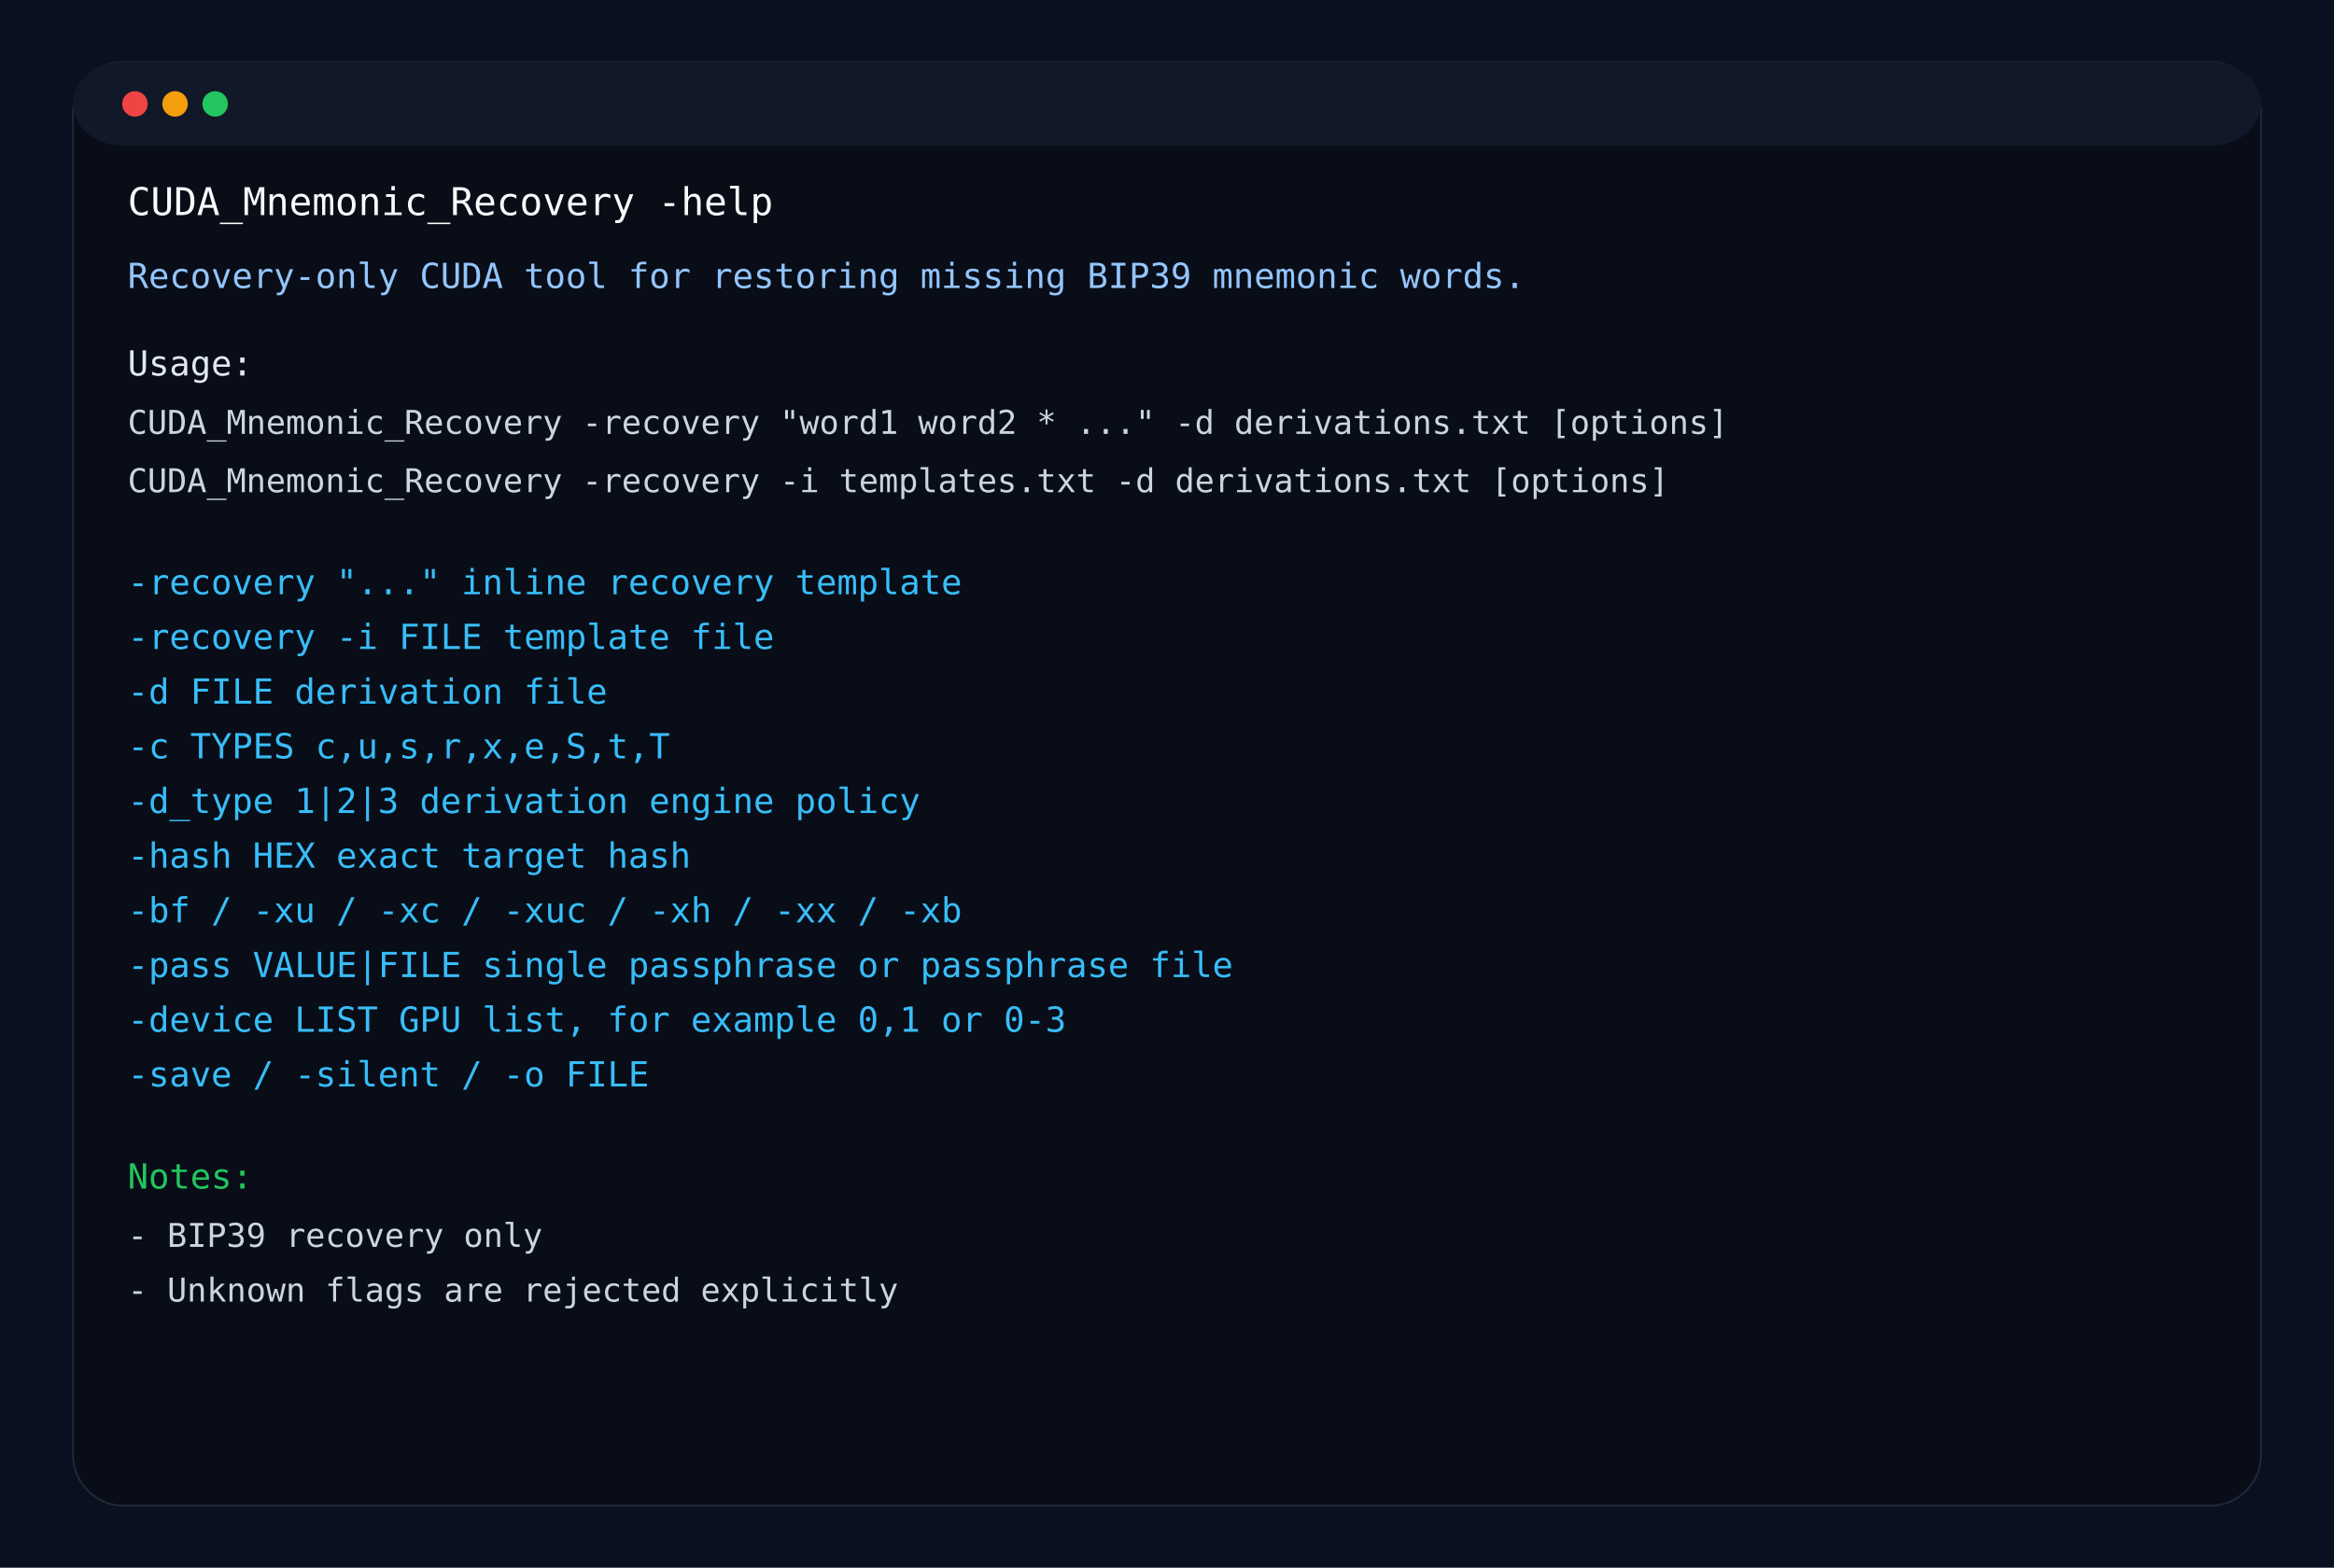
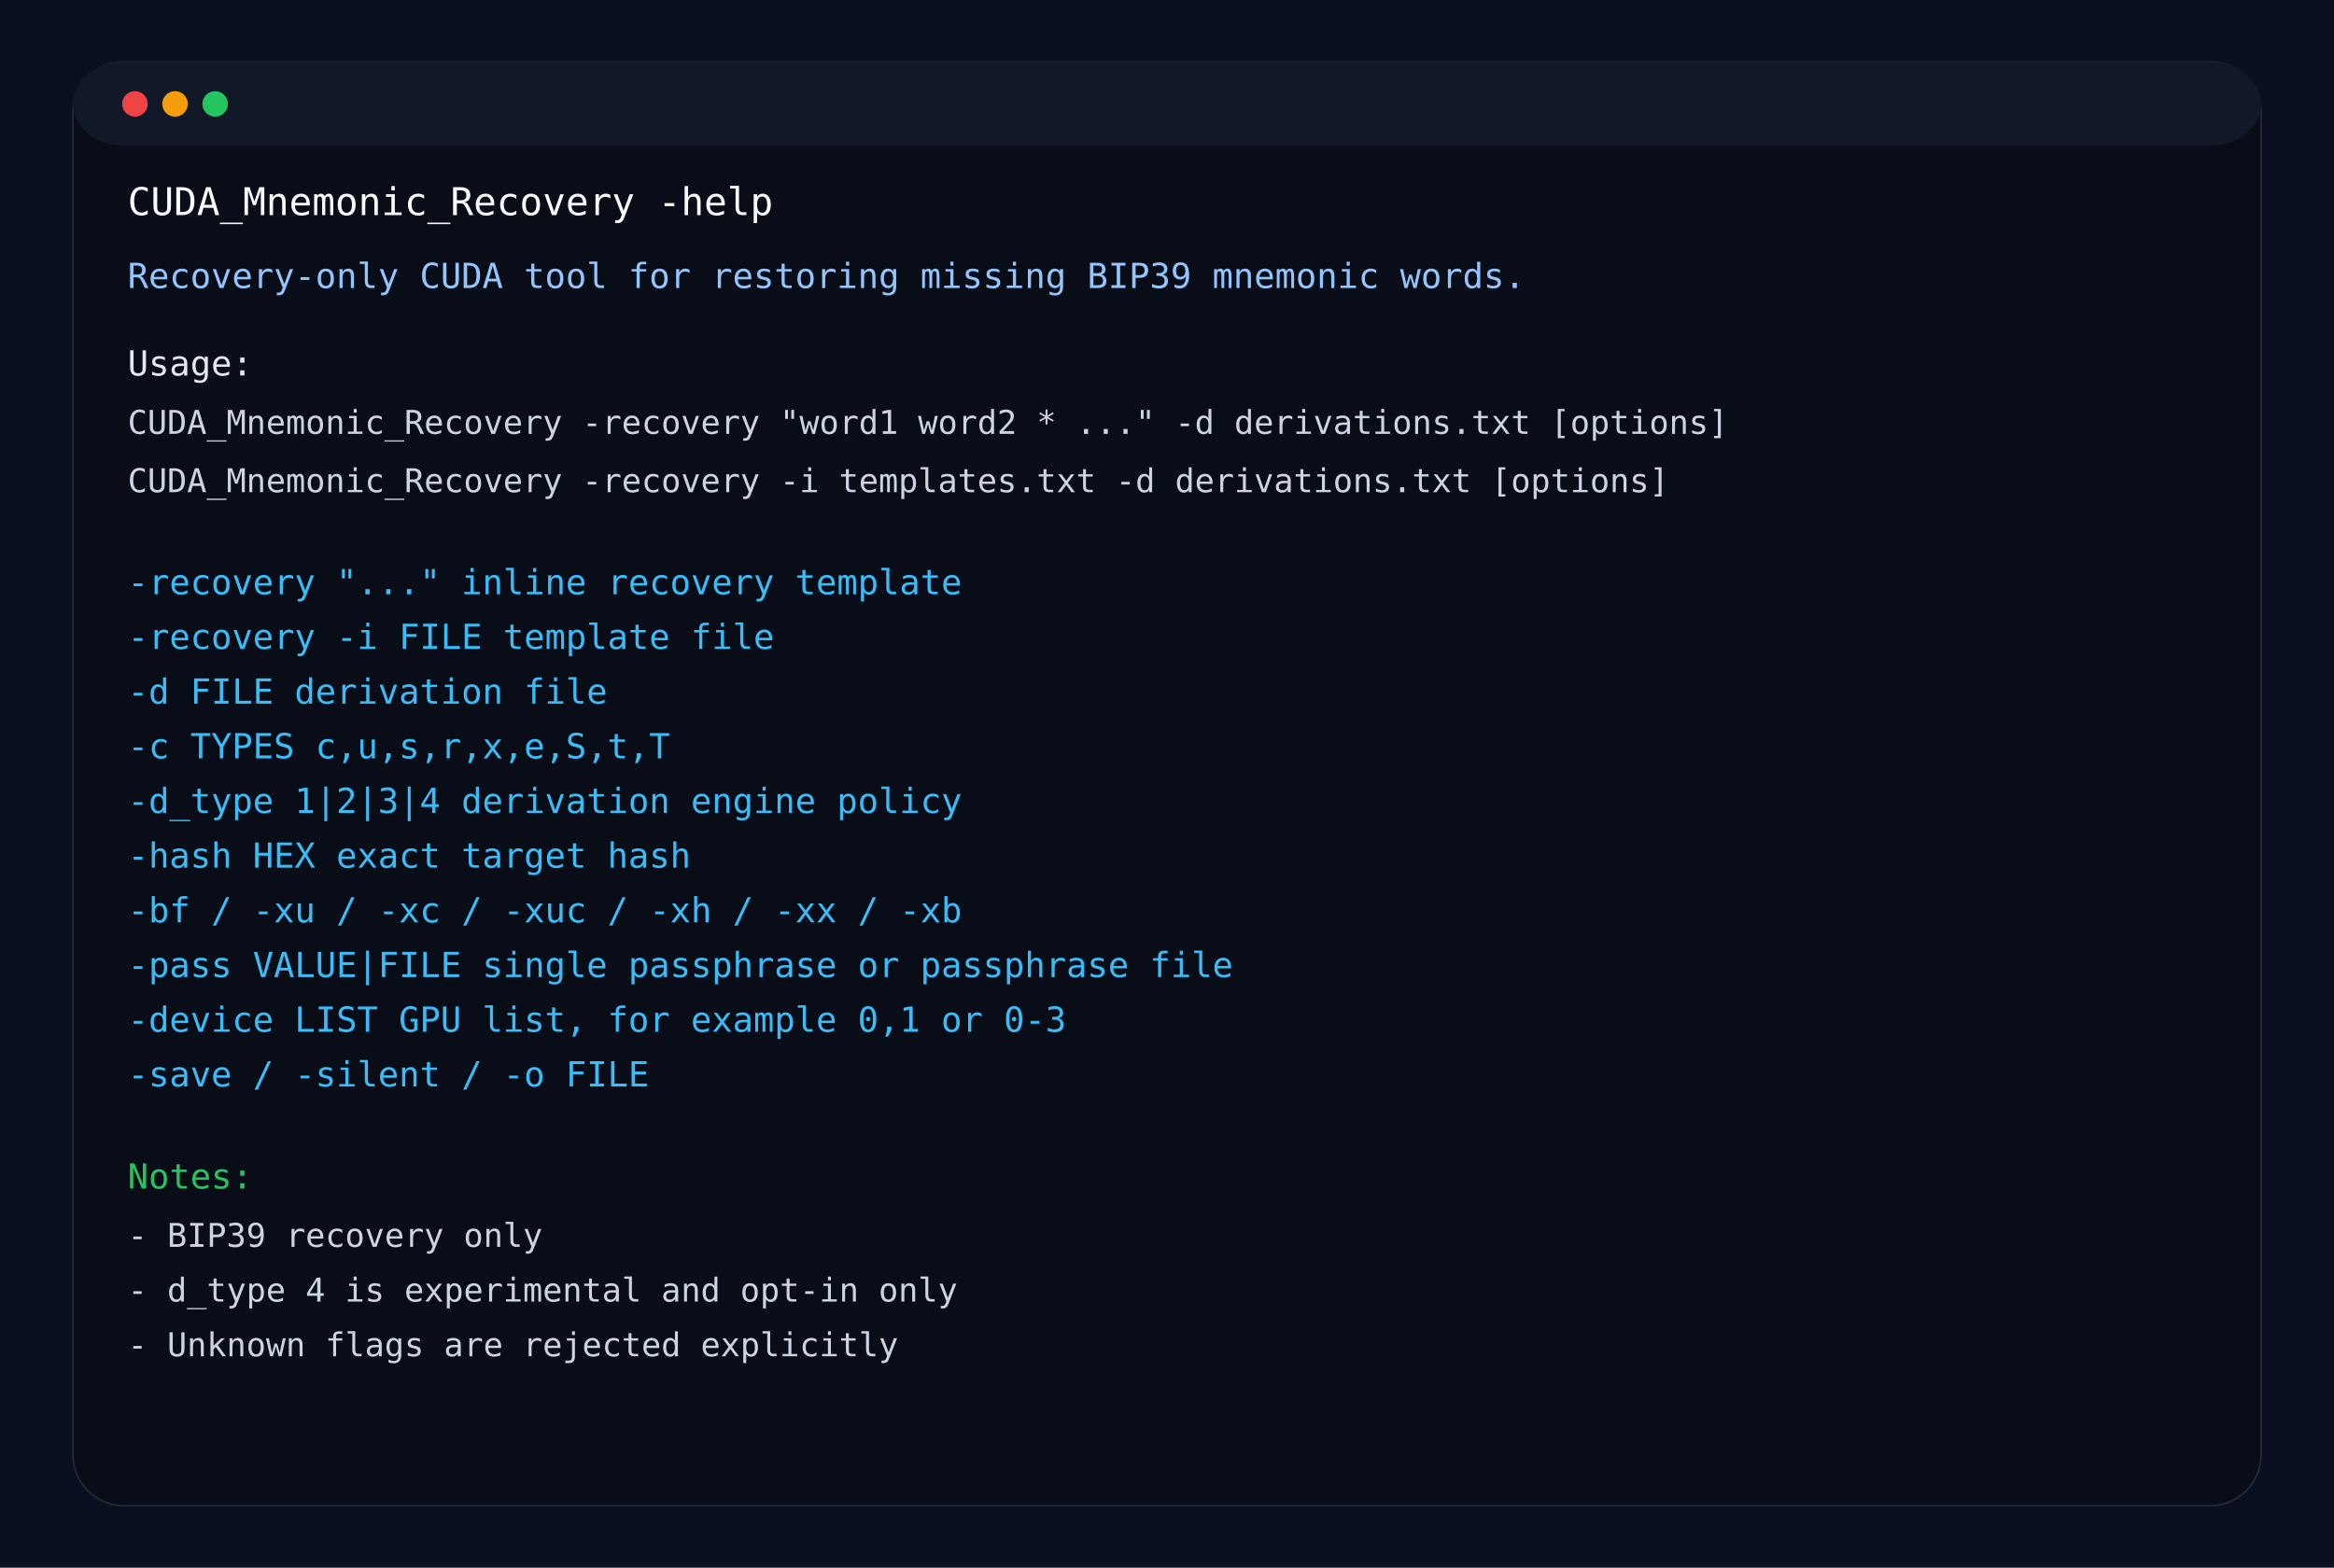
<svg xmlns="http://www.w3.org/2000/svg" width="1280" height="860" viewBox="0 0 1280 860">
  <rect width="1280" height="860" fill="#0b1020" />
  <rect x="40" y="34" width="1200" height="792" rx="28" fill="#090d18" stroke="#1f2937" />
  <rect x="40" y="34" width="1200" height="46" rx="28" fill="#111827" />
  <circle cx="74" cy="57" r="7" fill="#ef4444" />
  <circle cx="96" cy="57" r="7" fill="#f59e0b" />
  <circle cx="118" cy="57" r="7" fill="#22c55e" />
  <text x="70" y="118" fill="#f8fafc" font-family="JetBrains Mono, Consolas, monospace" font-size="21">CUDA_Mnemonic_Recovery -help</text>
  <text x="70" y="158" fill="#93c5fd" font-family="JetBrains Mono, Consolas, monospace" font-size="19">Recovery-only CUDA tool for restoring missing BIP39 mnemonic words.</text>
  <text x="70" y="206" fill="#e2e8f0" font-family="JetBrains Mono, Consolas, monospace" font-size="19">Usage:</text>
  <text x="70" y="238" fill="#cbd5e1" font-family="JetBrains Mono, Consolas, monospace" font-size="18">CUDA_Mnemonic_Recovery -recovery "word1 word2 * ..." -d derivations.txt [options]</text>
  <text x="70" y="270" fill="#cbd5e1" font-family="JetBrains Mono, Consolas, monospace" font-size="18">CUDA_Mnemonic_Recovery -recovery -i templates.txt -d derivations.txt [options]</text>
  <text x="70" y="326" fill="#38bdf8" font-family="JetBrains Mono, Consolas, monospace" font-size="19">-recovery "..."   inline recovery template</text>
  <text x="70" y="356" fill="#38bdf8" font-family="JetBrains Mono, Consolas, monospace" font-size="19">-recovery -i FILE template file</text>
  <text x="70" y="386" fill="#38bdf8" font-family="JetBrains Mono, Consolas, monospace" font-size="19">-d FILE           derivation file</text>
  <text x="70" y="416" fill="#38bdf8" font-family="JetBrains Mono, Consolas, monospace" font-size="19">-c TYPES          c,u,s,r,x,e,S,t,T</text>
-   <text x="70" y="446" fill="#38bdf8" font-family="JetBrains Mono, Consolas, monospace" font-size="19">-d_type 1|2|3     derivation engine policy</text>
+   <text x="70" y="446" fill="#38bdf8" font-family="JetBrains Mono, Consolas, monospace" font-size="19">-d_type 1|2|3|4   derivation engine policy</text>
  <text x="70" y="476" fill="#38bdf8" font-family="JetBrains Mono, Consolas, monospace" font-size="19">-hash HEX         exact target hash</text>
  <text x="70" y="506" fill="#38bdf8" font-family="JetBrains Mono, Consolas, monospace" font-size="19">-bf / -xu / -xc / -xuc / -xh / -xx / -xb</text>
  <text x="70" y="536" fill="#38bdf8" font-family="JetBrains Mono, Consolas, monospace" font-size="19">-pass VALUE|FILE  single passphrase or passphrase file</text>
  <text x="70" y="566" fill="#38bdf8" font-family="JetBrains Mono, Consolas, monospace" font-size="19">-device LIST      GPU list, for example 0,1 or 0-3</text>
  <text x="70" y="596" fill="#38bdf8" font-family="JetBrains Mono, Consolas, monospace" font-size="19">-save / -silent / -o FILE</text>
  <text x="70" y="652" fill="#22c55e" font-family="JetBrains Mono, Consolas, monospace" font-size="19">Notes:</text>
  <text x="70" y="684" fill="#cbd5e1" font-family="JetBrains Mono, Consolas, monospace" font-size="18">- BIP39 recovery only</text>
-   <text x="70" y="714" fill="#cbd5e1" font-family="JetBrains Mono, Consolas, monospace" font-size="18">- Unknown flags are rejected explicitly</text>
+   <text x="70" y="714" fill="#cbd5e1" font-family="JetBrains Mono, Consolas, monospace" font-size="18">- d_type 4 is experimental and opt-in only</text>
+   <text x="70" y="744" fill="#cbd5e1" font-family="JetBrains Mono, Consolas, monospace" font-size="18">- Unknown flags are rejected explicitly</text>
</svg>
